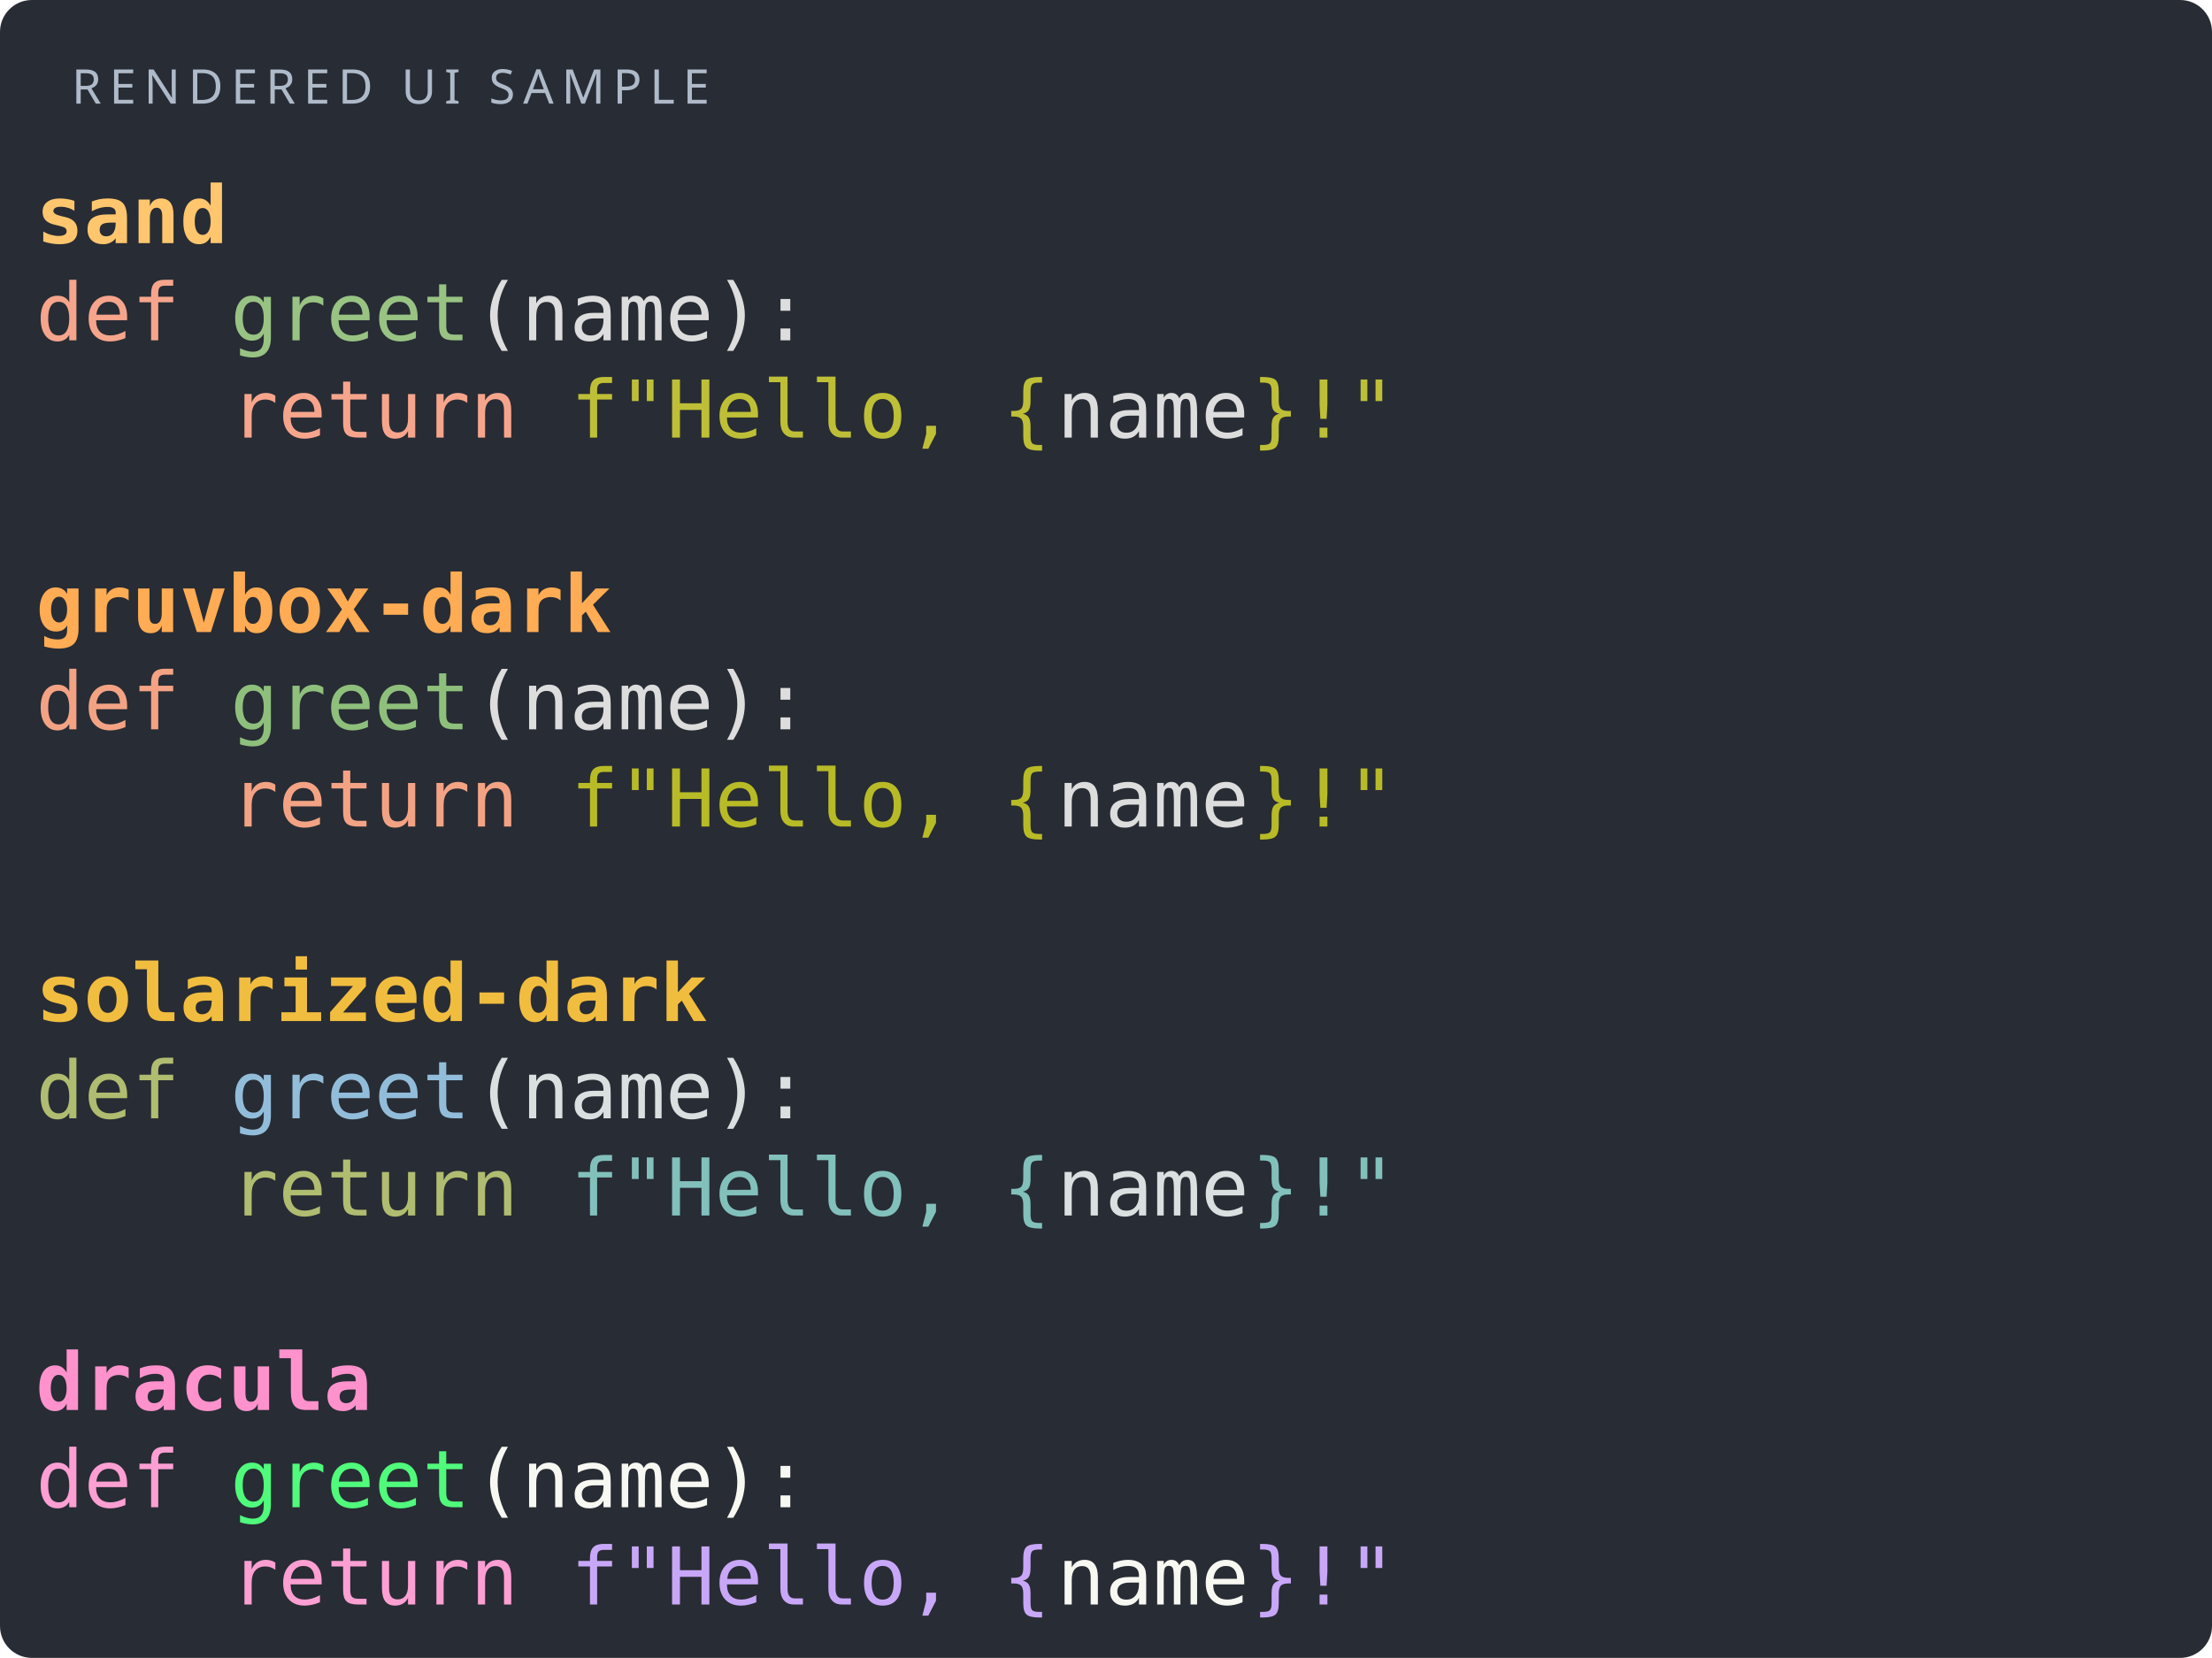
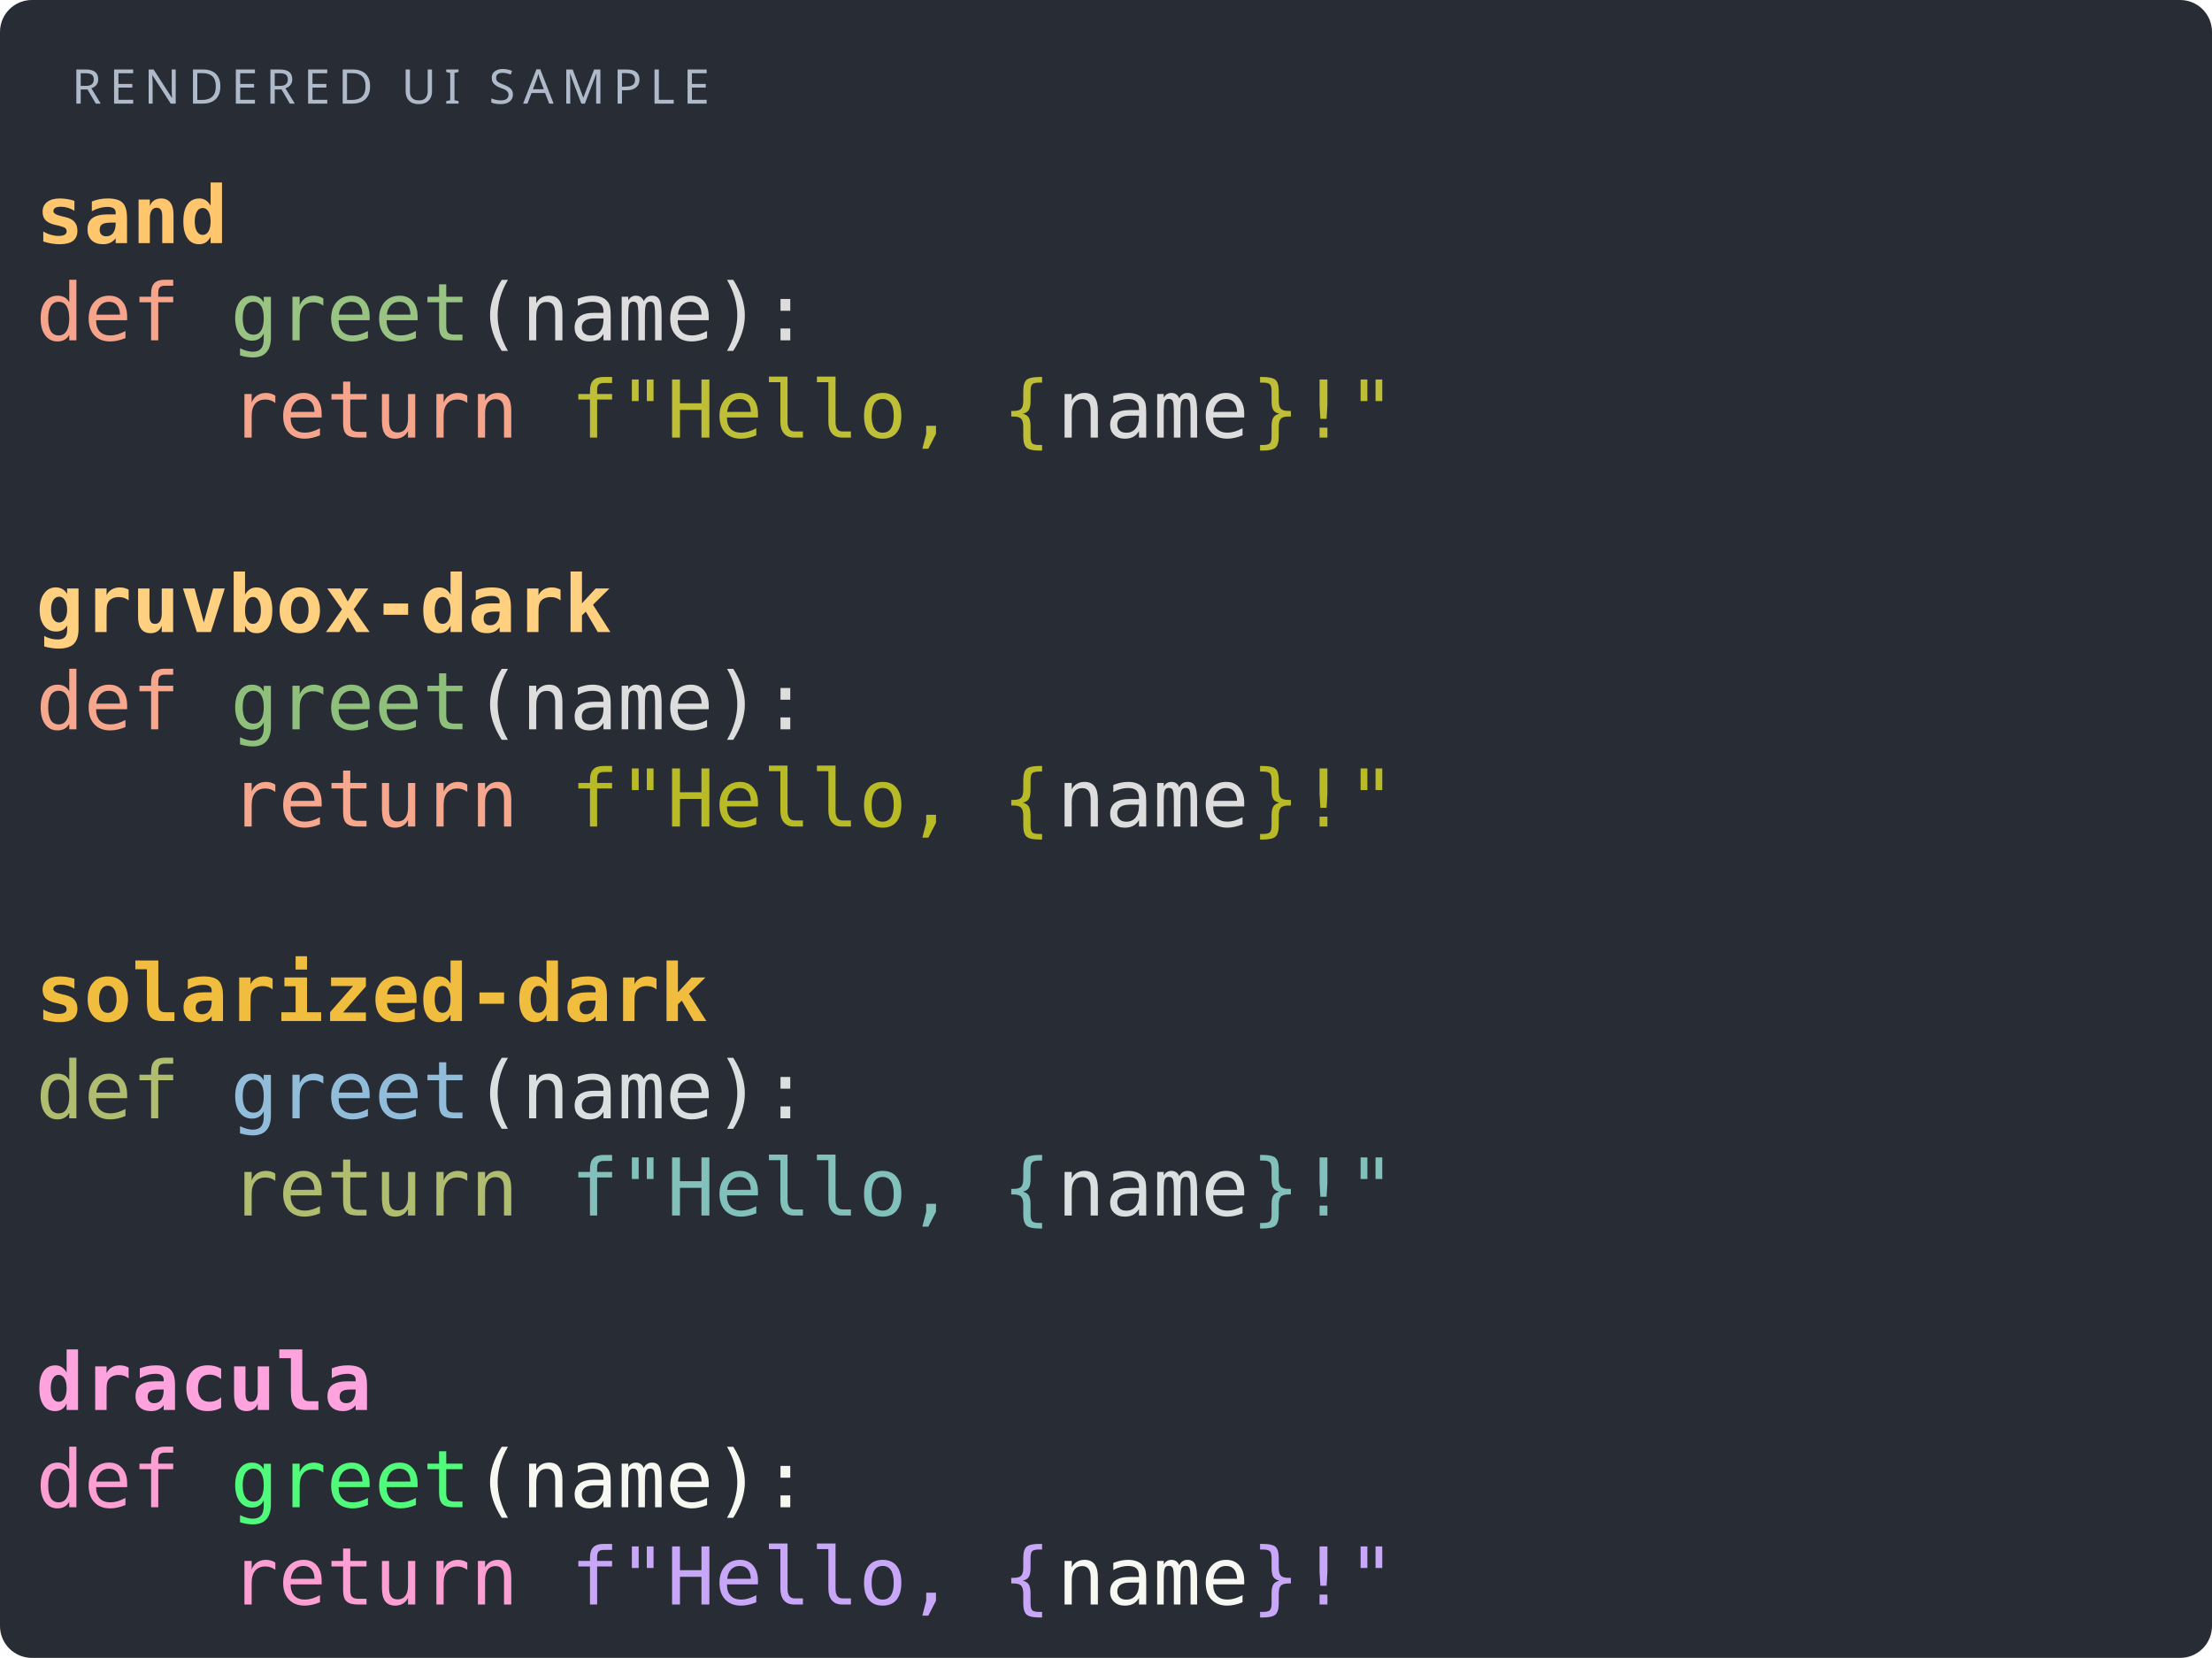
<svg xmlns="http://www.w3.org/2000/svg" viewBox="0 0 555 416.0">
  <style>
.appearance-colors-matrix {font-family:monospace;font-size:20px;line-height:24.4px}
.appearance-colors-r1 { fill: #ffc66e;font-weight: bold }
.appearance-colors-r2 { fill: #abb2bf }
.appearance-colors-r3 { fill: #f6a58c }
.appearance-colors-r4 { fill: #f2e2c6 }
.appearance-colors-r5 { fill: #98c383 }
.appearance-colors-r6 { fill: #dddddd }
.appearance-colors-r7 { fill: #bebf36 }
- .appearance-colors-r8 { fill: #ffac54;font-weight: bold }
- .appearance-colors-r9 { fill: #f3a384 }
- .appearance-colors-r10 { fill: #eddfba }
+ .appearance-colors-r8 { fill: #ffd080;font-weight: bold }
+ .appearance-colors-r9 { fill: #f6a78d }
+ .appearance-colors-r10 { fill: #f3e6c8 }
.appearance-colors-r11 { fill: #8ec07c }
.appearance-colors-r12 { fill: #b8bb26 }
.appearance-colors-r13 { fill: #f1bd3f;font-weight: bold }
.appearance-colors-r14 { fill: #b0bc70 }
.appearance-colors-r15 { fill: #dadfe0 }
.appearance-colors-r16 { fill: #92bdda }
.appearance-colors-r17 { fill: #82c0bc }
- .appearance-colors-r18 { fill: #ff92cc;font-weight: bold }
+ .appearance-colors-r18 { fill: #ffa3df;font-weight: bold }
.appearance-colors-r19 { fill: #fd9fd3 }
.appearance-colors-r20 { fill: #f8f8f2 }
.appearance-colors-r21 { fill: #50fa7b }
.appearance-colors-r22 { fill: #c9a7f8 }
</style>
  <defs>
    <clipPath id="appearance-colors-clip-terminal">
      <rect width="535.8" height="365.0" />
    </clipPath>
    <clipPath id="appearance-colors-line-0">
      <rect x="0" y="1.5" width="536.8" height="24.65" />
    </clipPath>
    <clipPath id="appearance-colors-line-1">
      <rect x="0" y="25.9" width="536.8" height="24.65" />
    </clipPath>
    <clipPath id="appearance-colors-line-2">
      <rect x="0" y="50.3" width="536.8" height="24.65" />
    </clipPath>
    <clipPath id="appearance-colors-line-3">
      <rect x="0" y="74.7" width="536.8" height="24.65" />
    </clipPath>
    <clipPath id="appearance-colors-line-4">
      <rect x="0" y="99.1" width="536.8" height="24.65" />
    </clipPath>
    <clipPath id="appearance-colors-line-5">
      <rect x="0" y="123.5" width="536.8" height="24.65" />
    </clipPath>
    <clipPath id="appearance-colors-line-6">
      <rect x="0" y="147.9" width="536.8" height="24.65" />
    </clipPath>
    <clipPath id="appearance-colors-line-7">
      <rect x="0" y="172.3" width="536.8" height="24.65" />
    </clipPath>
    <clipPath id="appearance-colors-line-8">
      <rect x="0" y="196.7" width="536.8" height="24.65" />
    </clipPath>
    <clipPath id="appearance-colors-line-9">
      <rect x="0" y="221.1" width="536.8" height="24.65" />
    </clipPath>
    <clipPath id="appearance-colors-line-10">
      <rect x="0" y="245.5" width="536.8" height="24.65" />
    </clipPath>
    <clipPath id="appearance-colors-line-11">
      <rect x="0" y="269.9" width="536.8" height="24.65" />
    </clipPath>
    <clipPath id="appearance-colors-line-12">
      <rect x="0" y="294.3" width="536.8" height="24.65" />
    </clipPath>
    <clipPath id="appearance-colors-line-13">
      <rect x="0" y="318.7" width="536.8" height="24.65" />
    </clipPath>
  </defs>
  <rect width="555" height="416.0" rx="8" fill="#282c34" />
  <text x="18" y="26" fill="#aebac9" font-family="sans-serif" font-size="12" letter-spacing="2">RENDERED UI SAMPLE</text>
  <g transform="translate(9, 41)" clip-path="url(#appearance-colors-clip-terminal)">
    <g class="appearance-colors-matrix">
      <text class="appearance-colors-r1" x="0" y="20" textLength="48.8" clip-path="url(#appearance-colors-line-0)">sand</text>
      <text class="appearance-colors-r2" x="536.8" y="20" textLength="12.2" clip-path="url(#appearance-colors-line-0)">
</text>
      <text class="appearance-colors-r3" x="0" y="44.4" textLength="36.6" clip-path="url(#appearance-colors-line-1)">def</text>
      <text class="appearance-colors-r5" x="48.8" y="44.4" textLength="61" clip-path="url(#appearance-colors-line-1)">greet</text>
      <text class="appearance-colors-r6" x="109.8" y="44.4" textLength="85.4" clip-path="url(#appearance-colors-line-1)">(name):</text>
      <text class="appearance-colors-r2" x="536.8" y="44.4" textLength="12.2" clip-path="url(#appearance-colors-line-1)">
</text>
      <text class="appearance-colors-r3" x="48.8" y="68.8" textLength="73.2" clip-path="url(#appearance-colors-line-2)">return</text>
      <text class="appearance-colors-r7" x="134.2" y="68.8" textLength="122" clip-path="url(#appearance-colors-line-2)">f"Hello, {</text>
      <text class="appearance-colors-r6" x="256.2" y="68.8" textLength="48.8" clip-path="url(#appearance-colors-line-2)">name</text>
      <text class="appearance-colors-r7" x="305" y="68.8" textLength="36.6" clip-path="url(#appearance-colors-line-2)">}!"</text>
      <text class="appearance-colors-r2" x="536.8" y="68.8" textLength="12.2" clip-path="url(#appearance-colors-line-2)">
</text>
      <text class="appearance-colors-r2" x="536.8" y="93.2" textLength="12.2" clip-path="url(#appearance-colors-line-3)">
</text>
      <text class="appearance-colors-r8" x="0" y="117.6" textLength="146.4" clip-path="url(#appearance-colors-line-4)">gruvbox-dark</text>
      <text class="appearance-colors-r2" x="536.8" y="117.6" textLength="12.2" clip-path="url(#appearance-colors-line-4)">
</text>
      <text class="appearance-colors-r9" x="0" y="142" textLength="36.6" clip-path="url(#appearance-colors-line-5)">def</text>
      <text class="appearance-colors-r11" x="48.8" y="142" textLength="61" clip-path="url(#appearance-colors-line-5)">greet</text>
      <text class="appearance-colors-r6" x="109.8" y="142" textLength="85.4" clip-path="url(#appearance-colors-line-5)">(name):</text>
      <text class="appearance-colors-r2" x="536.8" y="142" textLength="12.2" clip-path="url(#appearance-colors-line-5)">
</text>
      <text class="appearance-colors-r9" x="48.8" y="166.4" textLength="73.2" clip-path="url(#appearance-colors-line-6)">return</text>
      <text class="appearance-colors-r12" x="134.2" y="166.4" textLength="122" clip-path="url(#appearance-colors-line-6)">f"Hello, {</text>
      <text class="appearance-colors-r6" x="256.2" y="166.4" textLength="48.8" clip-path="url(#appearance-colors-line-6)">name</text>
      <text class="appearance-colors-r12" x="305" y="166.4" textLength="36.6" clip-path="url(#appearance-colors-line-6)">}!"</text>
      <text class="appearance-colors-r2" x="536.8" y="166.4" textLength="12.2" clip-path="url(#appearance-colors-line-6)">
</text>
      <text class="appearance-colors-r2" x="536.8" y="190.8" textLength="12.2" clip-path="url(#appearance-colors-line-7)">
</text>
      <text class="appearance-colors-r13" x="0" y="215.2" textLength="170.8" clip-path="url(#appearance-colors-line-8)">solarized-dark</text>
      <text class="appearance-colors-r2" x="536.8" y="215.2" textLength="12.2" clip-path="url(#appearance-colors-line-8)">
</text>
      <text class="appearance-colors-r14" x="0" y="239.6" textLength="36.6" clip-path="url(#appearance-colors-line-9)">def</text>
      <text class="appearance-colors-r16" x="48.8" y="239.6" textLength="61" clip-path="url(#appearance-colors-line-9)">greet</text>
      <text class="appearance-colors-r15" x="109.8" y="239.6" textLength="85.4" clip-path="url(#appearance-colors-line-9)">(name):</text>
      <text class="appearance-colors-r2" x="536.8" y="239.6" textLength="12.2" clip-path="url(#appearance-colors-line-9)">
</text>
      <text class="appearance-colors-r14" x="48.8" y="264" textLength="73.2" clip-path="url(#appearance-colors-line-10)">return</text>
      <text class="appearance-colors-r17" x="134.2" y="264" textLength="122" clip-path="url(#appearance-colors-line-10)">f"Hello, {</text>
      <text class="appearance-colors-r15" x="256.2" y="264" textLength="48.8" clip-path="url(#appearance-colors-line-10)">name</text>
      <text class="appearance-colors-r17" x="305" y="264" textLength="36.6" clip-path="url(#appearance-colors-line-10)">}!"</text>
      <text class="appearance-colors-r2" x="536.8" y="264" textLength="12.2" clip-path="url(#appearance-colors-line-10)">
</text>
      <text class="appearance-colors-r2" x="536.8" y="288.4" textLength="12.2" clip-path="url(#appearance-colors-line-11)">
</text>
      <text class="appearance-colors-r18" x="0" y="312.8" textLength="85.4" clip-path="url(#appearance-colors-line-12)">dracula</text>
      <text class="appearance-colors-r2" x="536.8" y="312.8" textLength="12.2" clip-path="url(#appearance-colors-line-12)">
</text>
      <text class="appearance-colors-r19" x="0" y="337.2" textLength="36.6" clip-path="url(#appearance-colors-line-13)">def</text>
      <text class="appearance-colors-r21" x="48.8" y="337.2" textLength="61" clip-path="url(#appearance-colors-line-13)">greet</text>
      <text class="appearance-colors-r20" x="109.8" y="337.2" textLength="85.4" clip-path="url(#appearance-colors-line-13)">(name):</text>
      <text class="appearance-colors-r2" x="536.8" y="337.2" textLength="12.2" clip-path="url(#appearance-colors-line-13)">
</text>
      <text class="appearance-colors-r19" x="48.8" y="361.6" textLength="73.2" clip-path="url(#appearance-colors-line-14)">return</text>
      <text class="appearance-colors-r22" x="134.2" y="361.6" textLength="122" clip-path="url(#appearance-colors-line-14)">f"Hello, {</text>
      <text class="appearance-colors-r20" x="256.2" y="361.6" textLength="48.8" clip-path="url(#appearance-colors-line-14)">name</text>
      <text class="appearance-colors-r22" x="305" y="361.6" textLength="36.6" clip-path="url(#appearance-colors-line-14)">}!"</text>
      <text class="appearance-colors-r2" x="536.8" y="361.6" textLength="12.2" clip-path="url(#appearance-colors-line-14)">
</text>
    </g>
  </g>
</svg>
